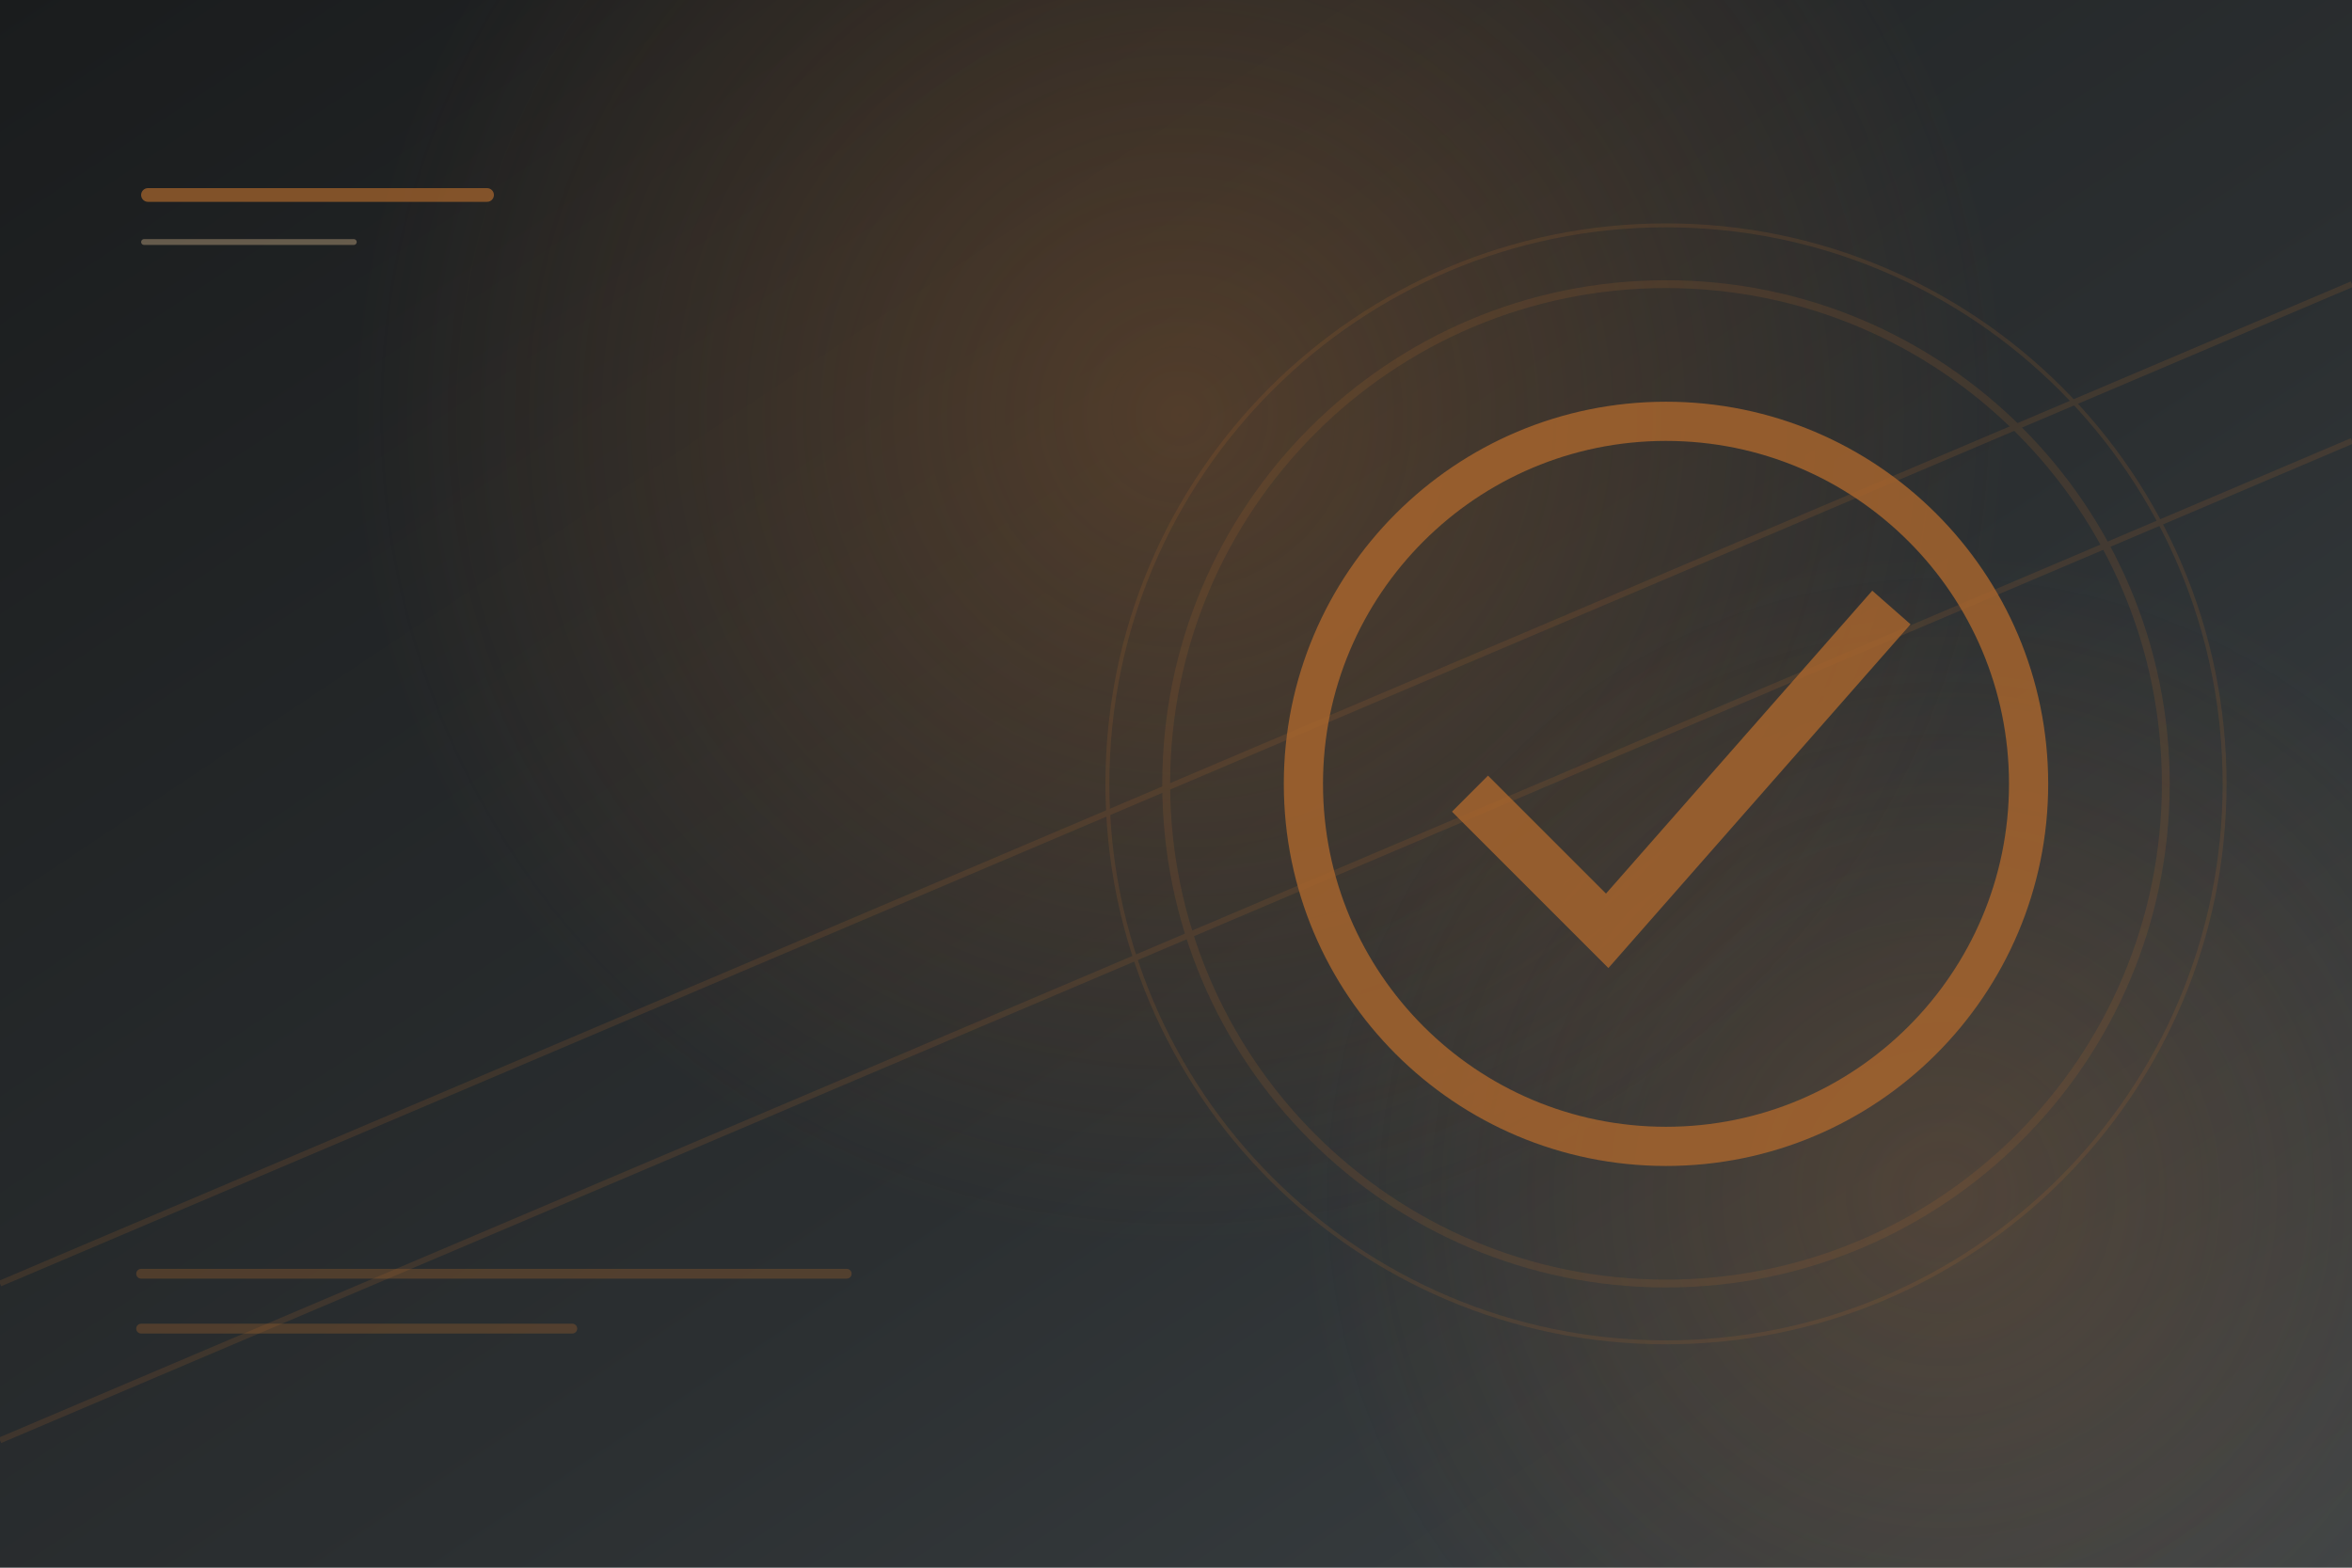
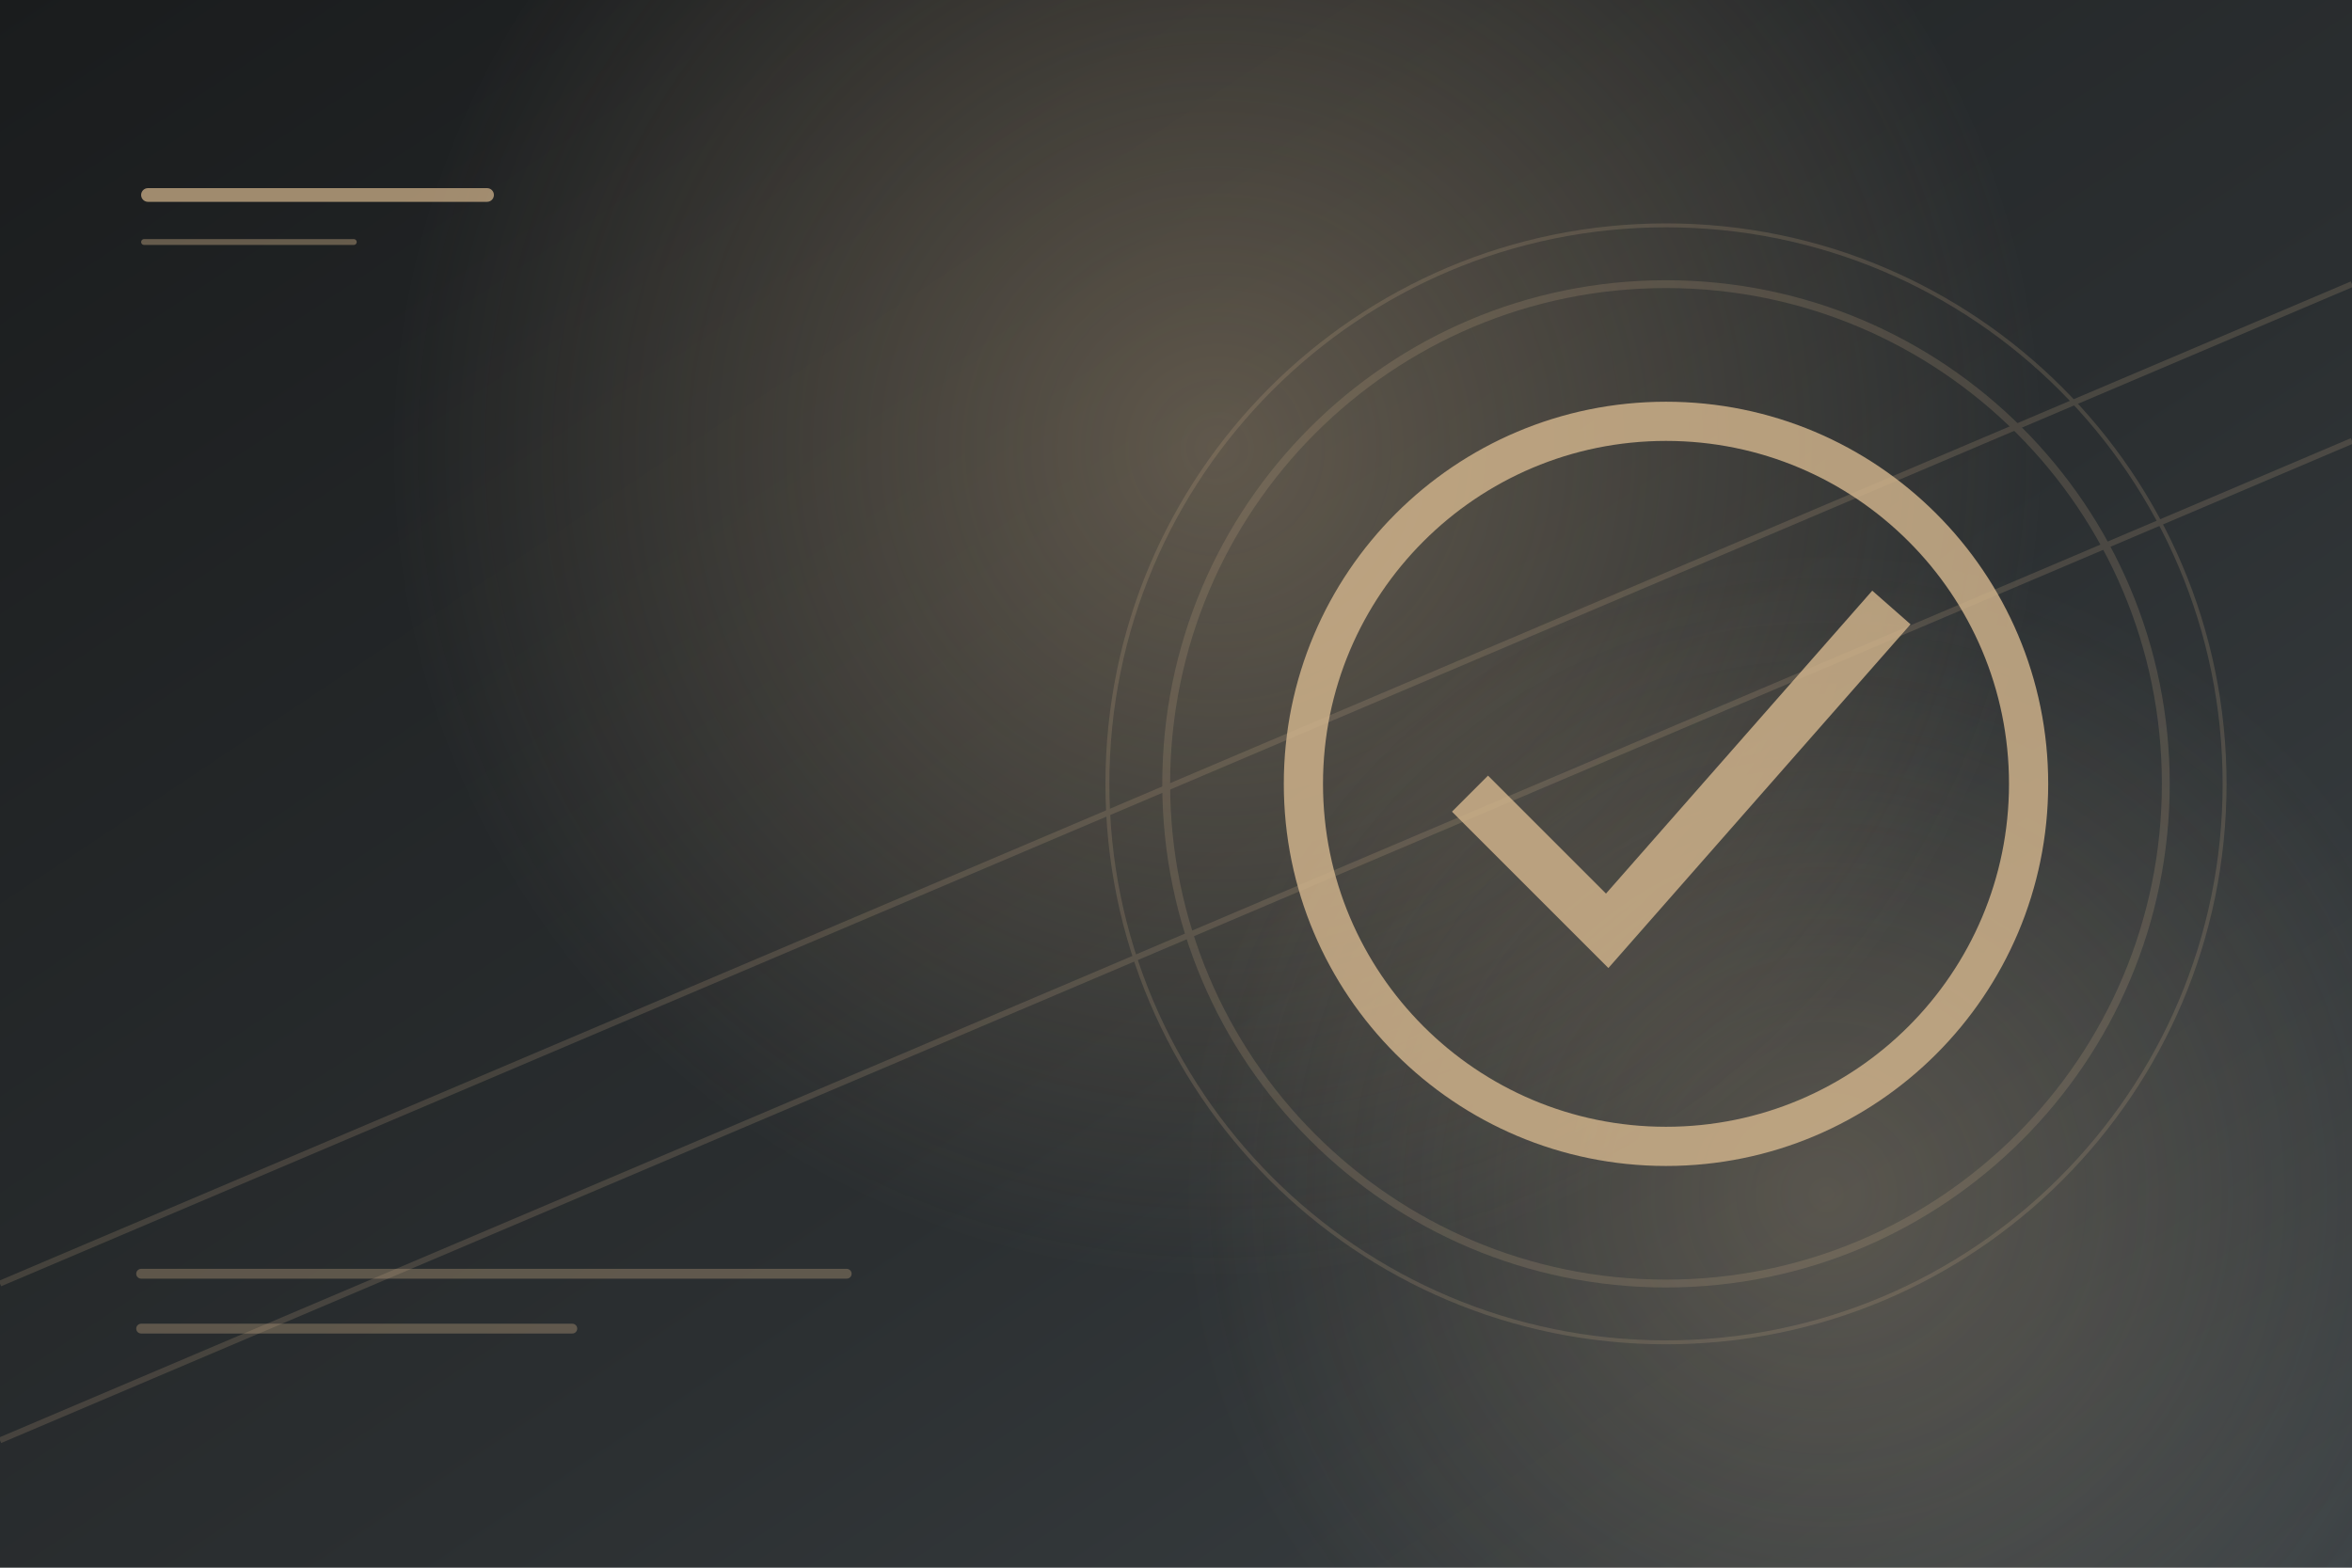
<svg xmlns="http://www.w3.org/2000/svg" width="1200" height="800" viewBox="0 0 1200 800" preserveAspectRatio="xMidYMid meet" role="img" aria-labelledby="title desc">
  <defs>
    <linearGradient id="bg" x1="0" y1="0" x2="1" y2="1">
      <stop stop-color="#1a1c1d" />
      <stop offset=".58" stop-color="#2b2f31" />
      <stop offset="1" stop-color="#3e4447" />
    </linearGradient>
    <radialGradient id="glow">
-       <stop stop-color="#a8652d" stop-opacity=".34" />
-       <stop offset="1" stop-color="#a8652d" stop-opacity="0" />
+       <stop stop-color="#d2b48c" stop-opacity=".34" />
+       <stop offset="1" stop-color="#d2b48c" stop-opacity="0" />
    </radialGradient>
  </defs>
  <rect width="1200" height="800" fill="url(#bg)" />
-   <circle cx="602" cy="213" r="420" fill="url(#glow)" />
-   <circle cx="992" cy="610" r="330" fill="url(#glow)" opacity=".7" />
-   <g fill="none" stroke="#a8652d" opacity=".18">
+   <circle cx="621" cy="230" r="420" fill="url(#glow)" />
+   <circle cx="932" cy="610" r="330" fill="url(#glow)" opacity=".7" />
+   <g fill="none" stroke="#d2b48c" opacity=".18">
    <path d="M0 655 1200 145M0 735 1200 225" stroke-width="3" />
    <circle cx="850" cy="400" r="255" stroke-width="4" />
    <circle cx="850" cy="400" r="285" stroke-width="2" />
  </g>
-   <g color="#a8652d" opacity=".82">
+   <g color="#d2b48c" opacity=".82">
    <circle cx="850" cy="400" r="185" fill="none" stroke="currentColor" stroke-width="20" />
    <path d="m750 405 70 70 145-165" fill="none" stroke="currentColor" stroke-width="26" />
  </g>
-   <rect x="72" y="96" width="180" height="7" rx="3.5" fill="#a8652d" opacity=".72" />
+   <rect x="72" y="96" width="180" height="7" rx="3.5" fill="#d2b48c" opacity=".72" />
  <rect x="72" y="122" width="110" height="3" rx="1.5" fill="#d2b48c" opacity=".4" />
-   <path d="M72 650h360M72 678h220" stroke="#a8652d" stroke-width="5" stroke-linecap="round" opacity=".32" />
+   <path d="M72 650h360M72 678h220" stroke="#d2b48c" stroke-width="5" stroke-linecap="round" opacity=".32" />
</svg>
